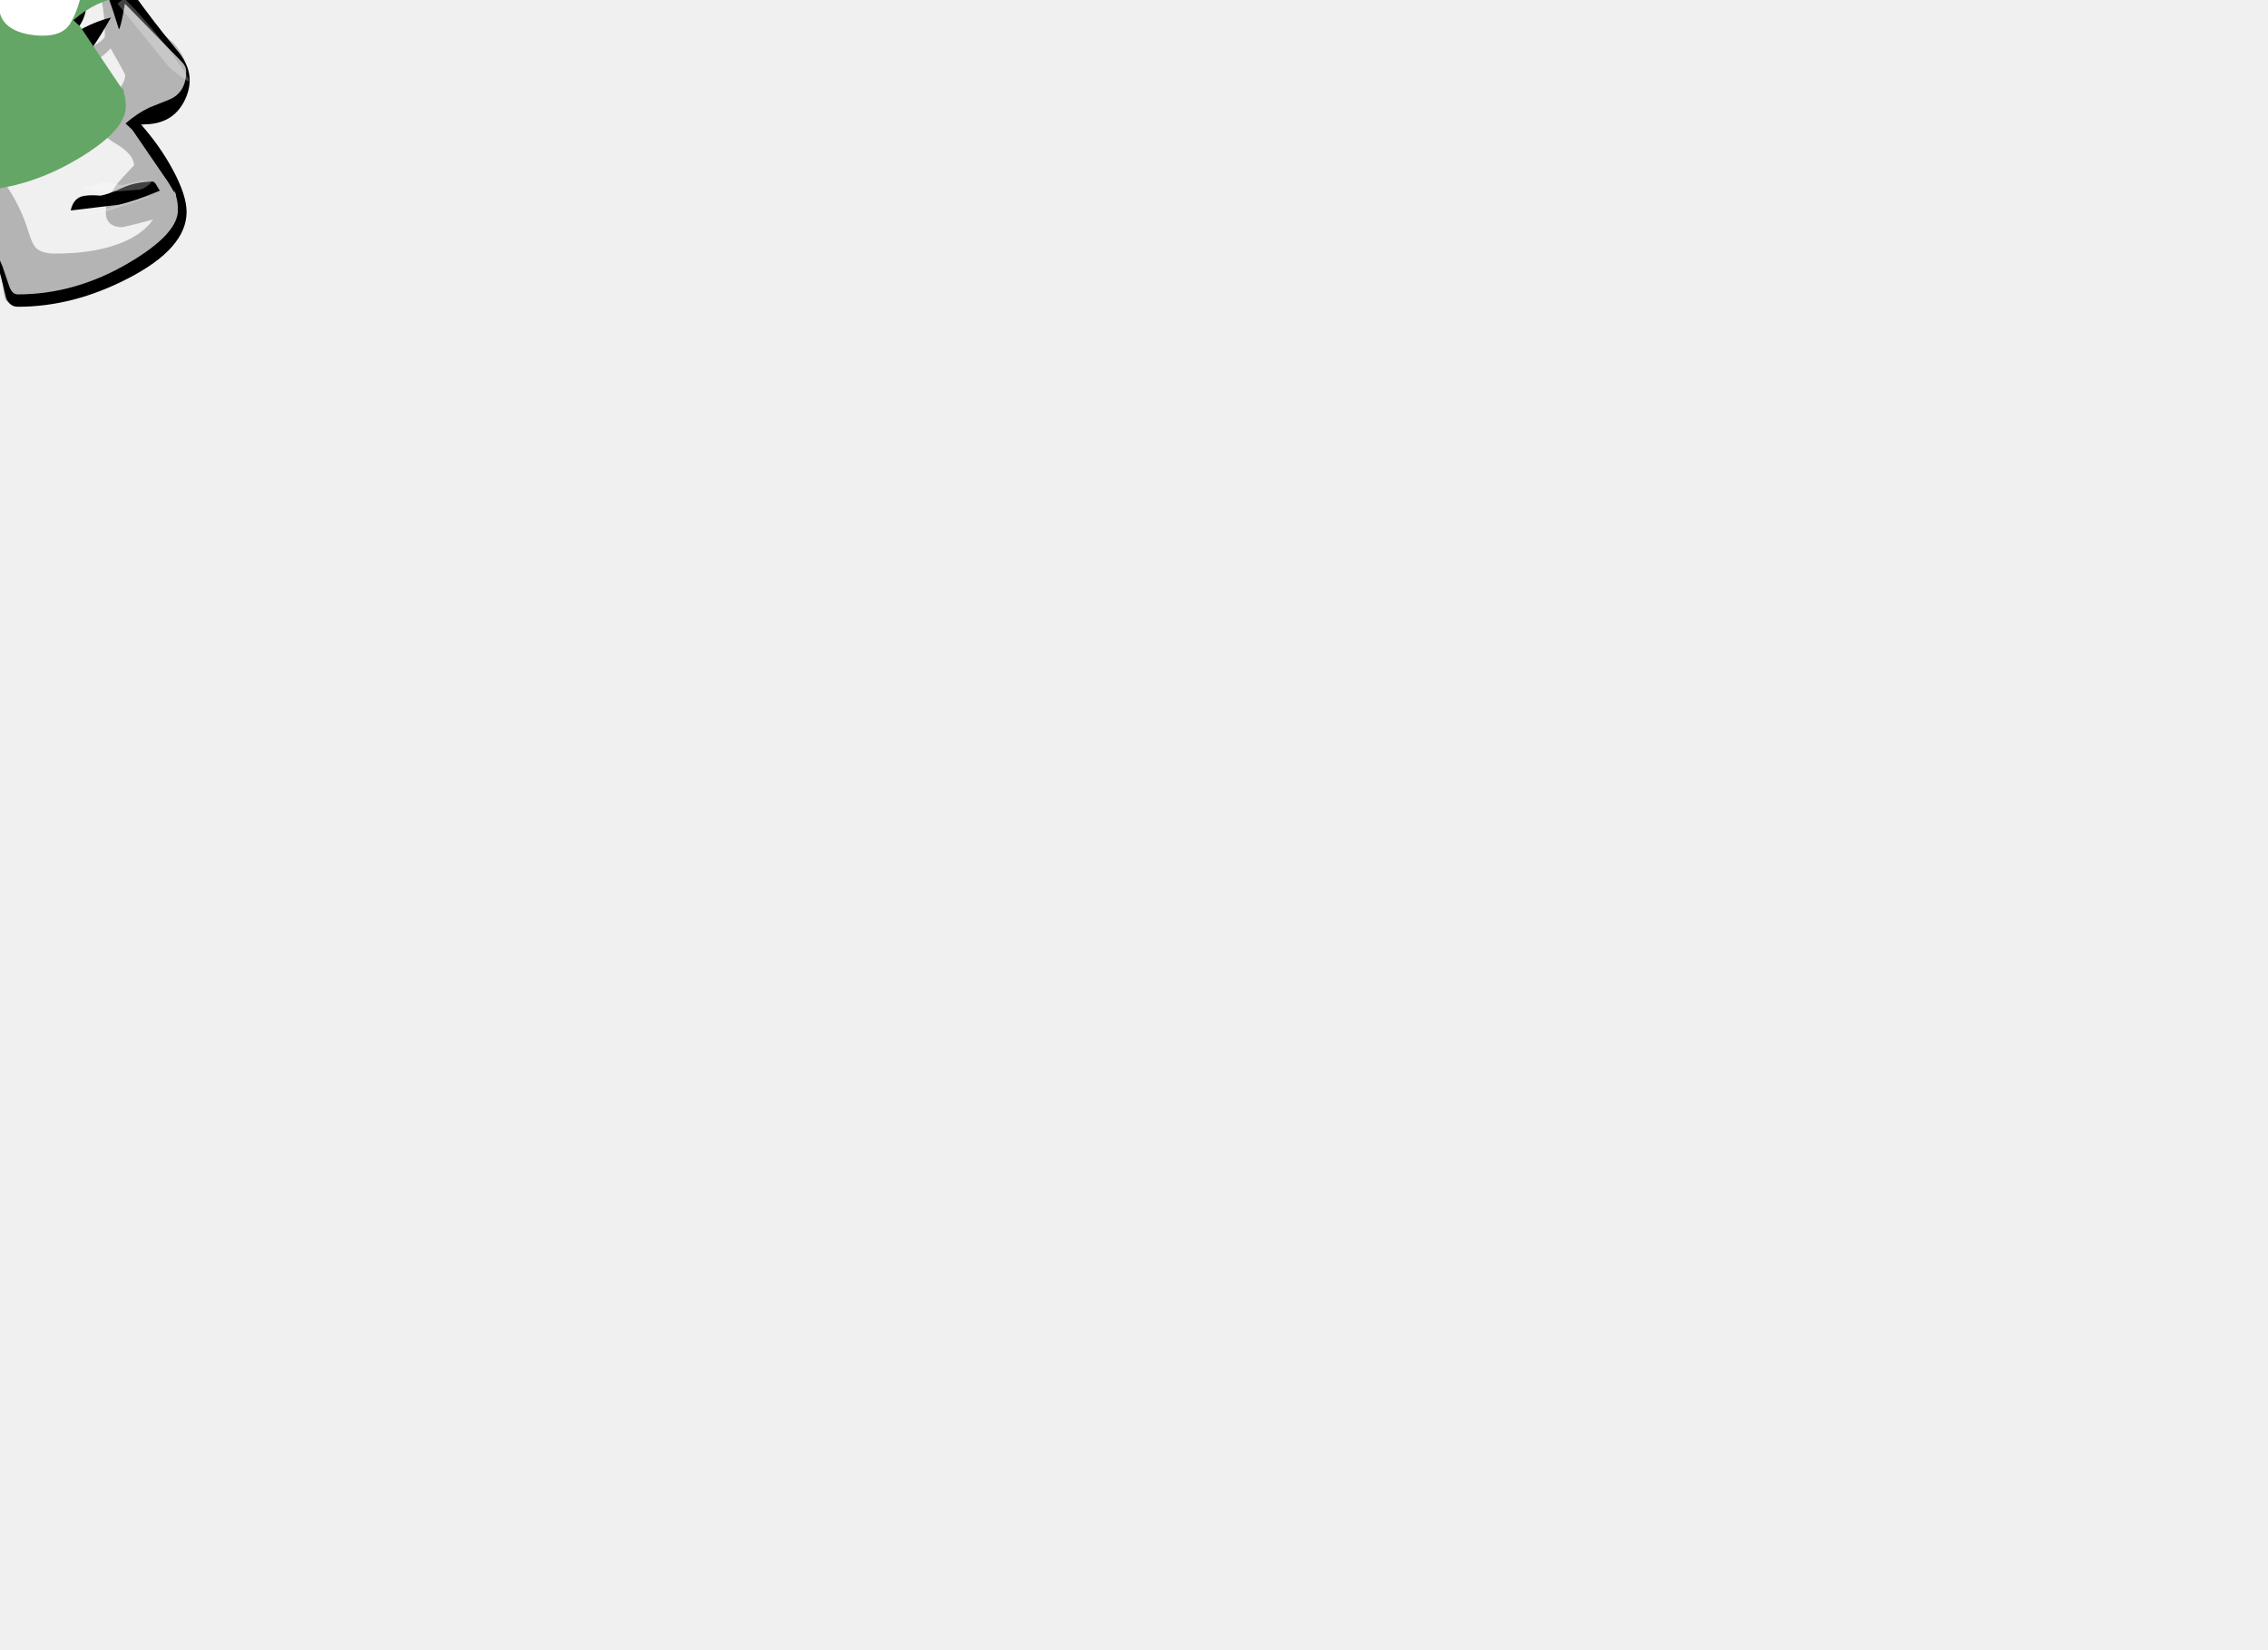
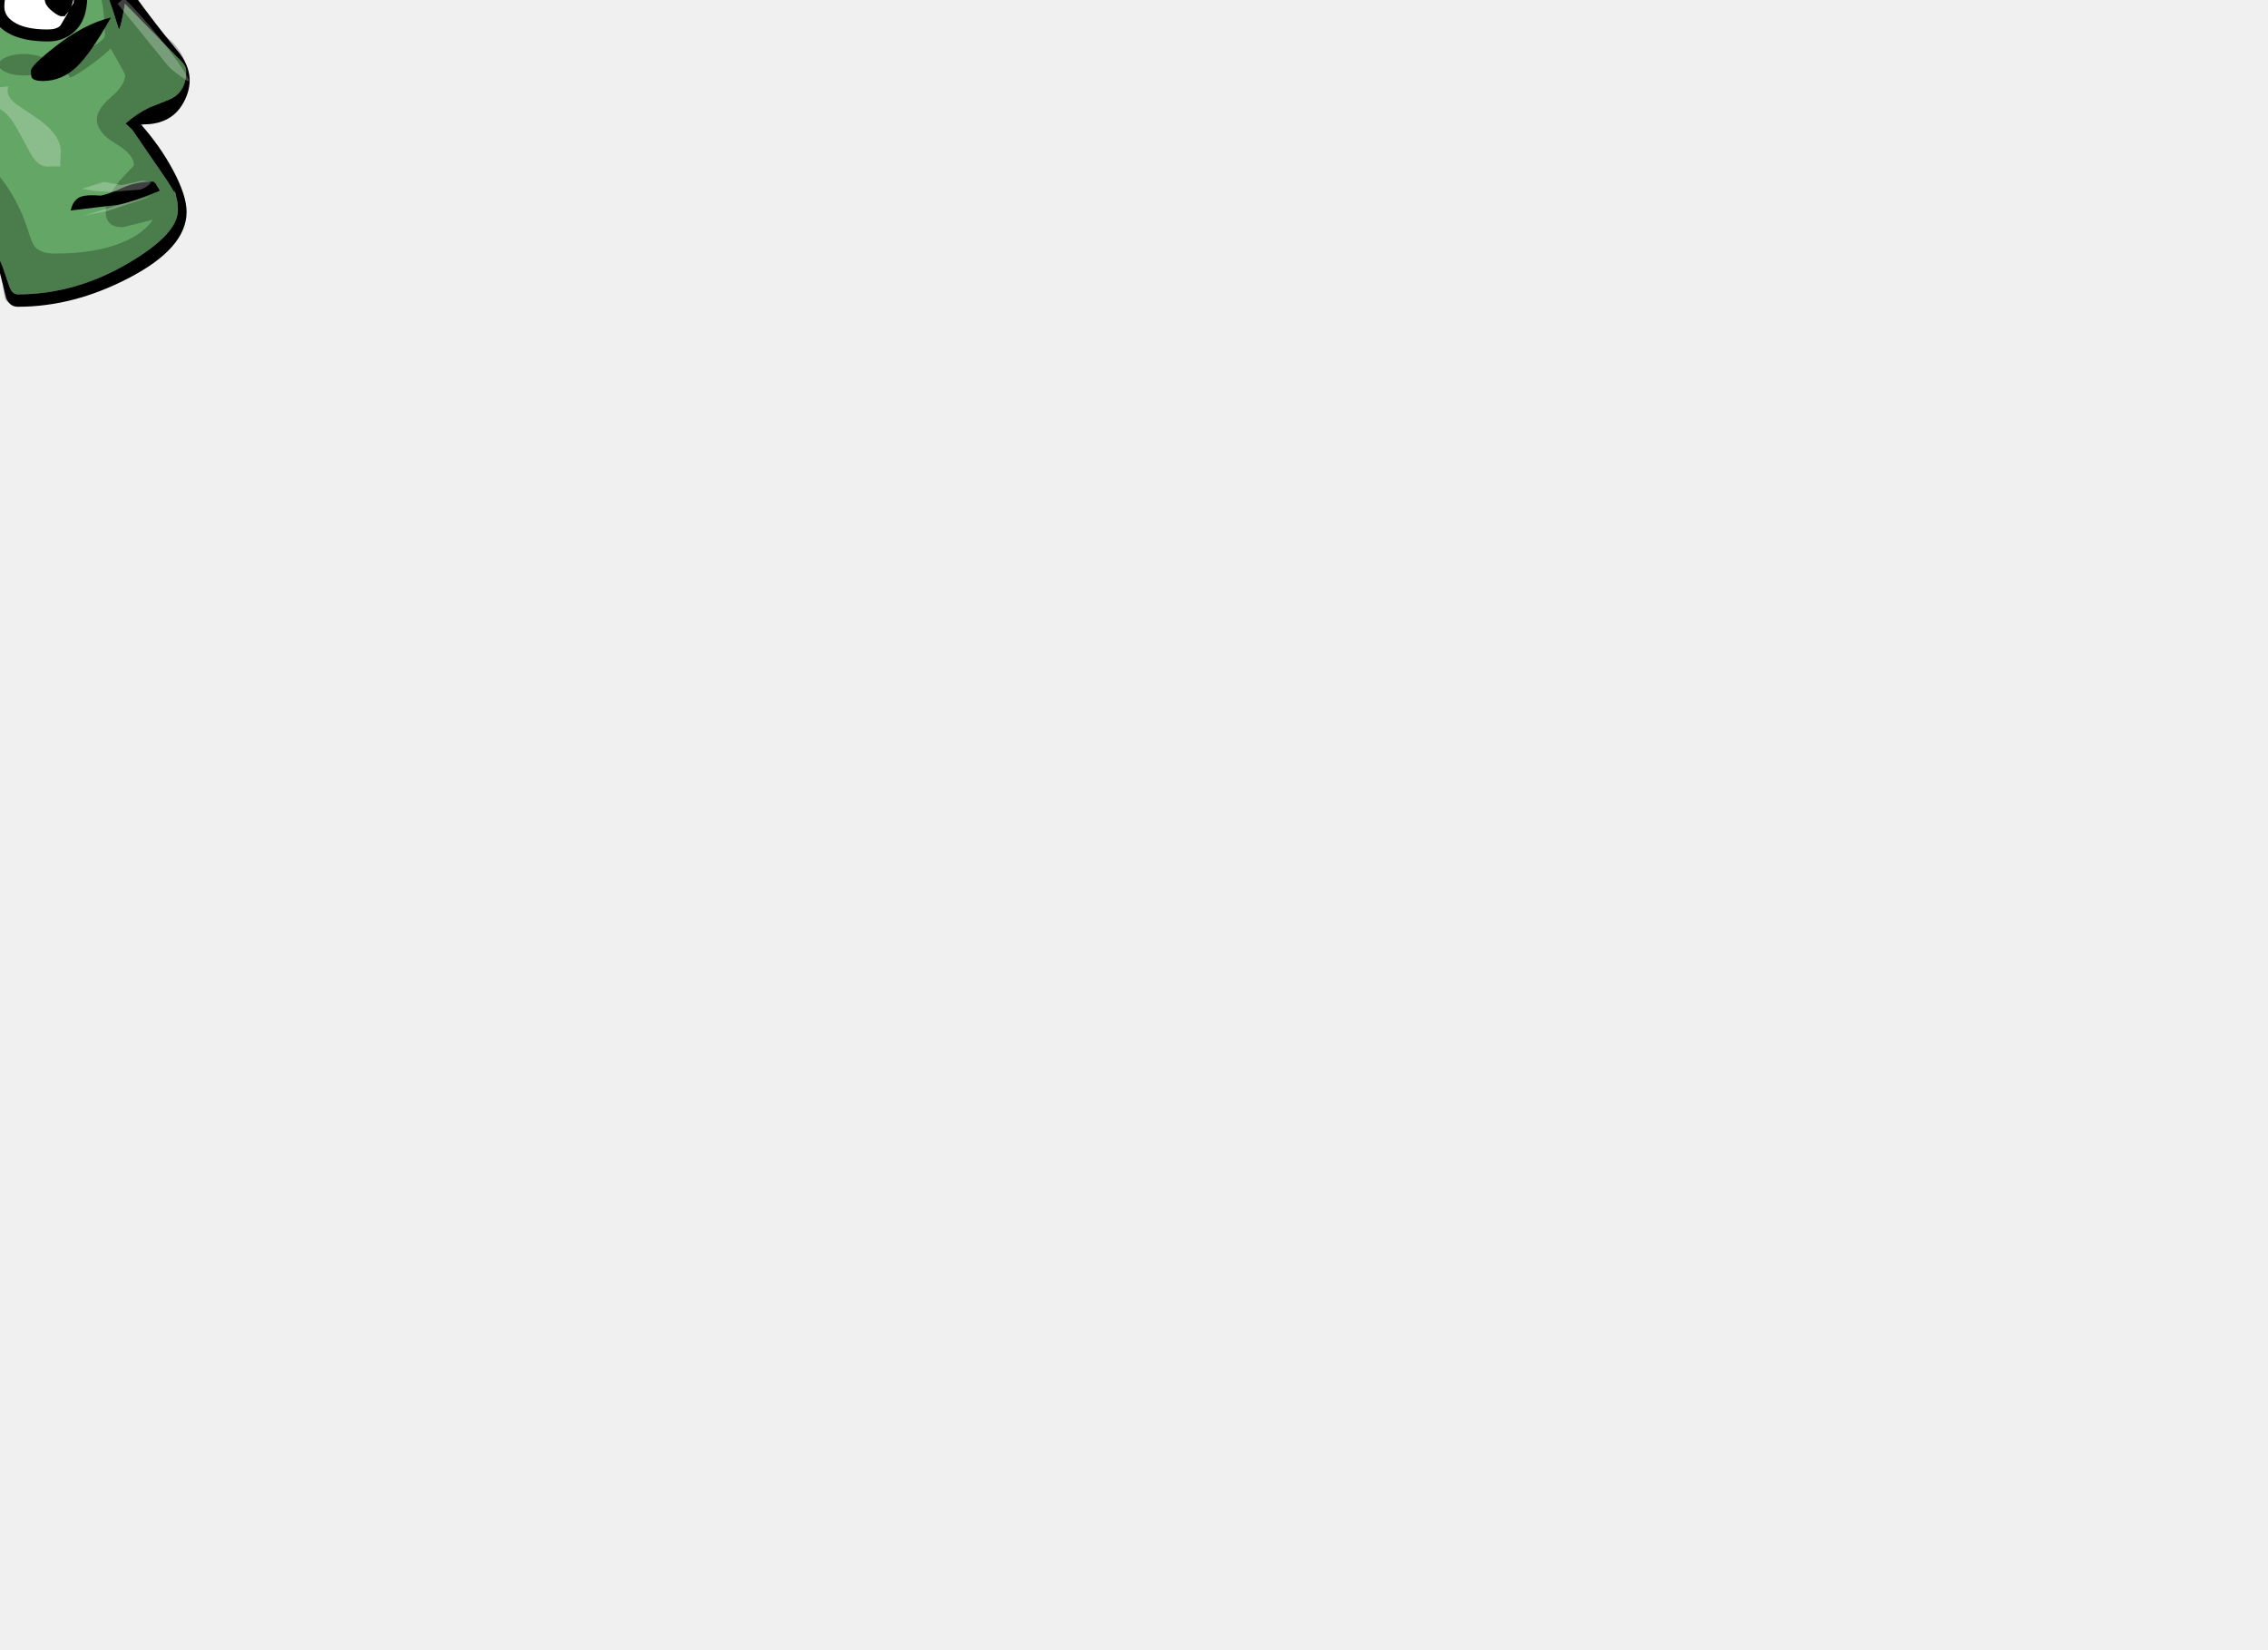
<svg xmlns="http://www.w3.org/2000/svg" xmlns:xlink="http://www.w3.org/1999/xlink" version="1.1" preserveAspectRatio="none" x="0px" y="0px" width="550px" height="400px" viewBox="0 0 550 400">
  <defs>
+     <g id="Parts_Heads_headColorMC_1_Layer1_0_FILL">
+       <path fill="#63A665" stroke="none" d=" M 107.9 94.1 Q 107.9 92.9 106.7 91.7 L 93.05 77.75 92.5 80.75 Q 91.95 83.45 91.6 84 85.75 64.8 79.65 57.35 75.25 52 69.7 52 64.5 52 59.3 53.25 54.4 54.4 53.3 55.7 53.9 56.1 40 65.35 L 36.95 67.3 Q 19.5 79.1 19.5 90.2 19.5 101.15 27.75 108.55 32.95 113.15 48.5 123.6 59.65 132.2 63.35 141.45 L 65.05 146.45 Q 65.75 148.25 67.05 148.25 81.05 148.25 94 140.6 105.9 133.6 105.9 127.8 105.9 125.9 105.45 124.45 L 105.4 123.95 105.05 123.1 105.05 123.3 105.05 123.55 103.55 121.05 94.85 108.35 93.2 106.8 Q 95.9 104.4 99.05 102.9 L 103.7 101.05 Q 107.9 99.35 107.9 94.1 Z" />
+     </g>
+     <g id="Parts_Heads_headColorMC2_1_Layer3_0_FILL">
+       <path fill="#FFFFFF" stroke="none" d=" M 72.65 85.5 Q 77.85 85.65 79.75 82.6 81.6 79.5 82.4 75.6 83.15 71.7 80.5 69.45 77.8 67.15 73.3 67.7 68.8 68.2 66.2 70.55 63.55 72.85 62.75 76.85 61.95 80.85 64.7 83.1 67.4 85.3 72.65 85.5 Z" />
+     </g>
    <g id="Parts_Heads_headsMC_1_Layer12_0_FILL">
      <path fill="#FFFFFF" stroke="none" d=" M 80.6 77.55 L 80.8 75.55 Q 80.644 76.492 80.35 77.5 L 80 78.45 80.6 77.55 M 79 69.2 Q 77.4 68.2 75.8 68.2 72.35 68.2 68.85 70.15 63.8 73 63.8 78.5 63.8 80.65 65.95 82.1 68.7 84 74.3 84 76.5 84 77.4 83.05 L 79.4 79.65 78.6 80.55 78.55 80.75 77.7 80.8 Q 76.95 80.8 75.4 79.55 73.6 78.1 73.6 76.7 73.6 74.45 76.3 73.15 77.7 72.5 79.15 72.25 80.15 72.25 80.95 73.05 80.972 73.493 80.95 73.95 L 81.05 73 Q 81.2 70.55 79 69.2 Z" />
    </g>
    <g id="Graphics_Symbol_808_0_Layer2_0_FILL">
      <path fill="#000000" stroke="none" d=" M 86.85 63.8 L 86.9 63.5 85.15 61 Q 81.05 55.3 78.3 52.9 74.95 50 71.6 50 56.6 50 43.25 60.1 L 34.25 67.05 Q 29.6 70.2 25.8 70.2 21.65 70.2 16.4 64.5 11.6 59.3 11.6 56.7 11.6 52.95 13 50.95 14.4 49.65 14.4 49.25 14.4 44.65 10.45 39.8 6.75 35.25 3.85 35.25 2.55 35.25 1.85 36.7 1.3 37.9 1.3 39.9 1.3 41.75 3.2 46.7 5.5 52.85 8.4 55.9 L 7.1 56.55 5.45 56.85 Q 1.55 56.85 -3.35 50.55 -7.85 44.85 -8.4 40.95 L -8.5 40.8 -9.8 43.8 Q -9.8 45.95 -5.8 50.2 -0.6 55.65 7.8 59.55 8.75 60 17.25 66.6 24.5 72.25 27.15 72.1 25.95 74.6 21.5 80 17.7 85.3 17.7 90.1 17.7 104.15 33.15 116.95 38.15 121.15 45.05 125.3 L 53.25 130.1 Q 60.8 134.85 62.95 143.9 L 64.25 149.15 Q 65.1 151.25 67.1 151.25 80.55 151.25 93.85 144.35 108 137.05 108 128.25 108 124.25 104.7 118.1 101.6 112.3 96.9 107 104.7 107.3 107.65 100.95 110.6 94.65 105.6 88.95 100.4 82.65 94.95 75.1 L 92.85 75.35 91.85 75.25 91.75 76.4 92 76.7 91.55 76.55 91 76.6 90.15 76.5 90 75.45 89.2 73.55 89.7 74.1 89.5 73.65 Q 89.2 73.05 89.15 72.2 L 88.25 69.5 86.85 63.8 M 91.6 84 Q 91.95 83.45 92.5 80.75 L 93.05 77.75 106.7 91.7 Q 107.9 92.9 107.9 94.1 107.9 99.35 103.7 101.05 L 99.05 102.9 Q 95.9 104.4 93.2 106.8 L 94.85 108.35 103.55 121.05 105.05 123.55 105.05 123.3 105.05 123.1 105.4 123.95 105.45 124.45 Q 105.9 125.9 105.9 127.8 105.9 133.6 94 140.6 81.05 148.25 67.05 148.25 65.75 148.25 65.05 146.45 L 63.35 141.45 Q 59.65 132.2 48.5 123.6 32.95 113.15 27.75 108.55 19.5 101.15 19.5 90.2 19.5 79.1 36.95 67.3 L 40 65.35 Q 53.9 56.1 53.3 55.7 54.4 54.4 59.3 53.25 64.5 52 69.7 52 75.25 52 79.65 57.35 85.75 64.8 91.6 84 M 6.25 48.1 Q 4.3 44.55 3.55 38.2 L 5.8 38.05 Q 12.2 38.05 12.2 48.8 12.2 50.3 11.8 51.1 L 9.9 54.4 6.25 48.1 M 99.95 120.9 Q 95.85 120.9 92.7 122.3 88.8 124.05 87.15 124.3 84.65 124.1 83.2 124.35 80.55 124.75 79.9 127.9 L 91.55 126.5 Q 95.1 125.75 101.5 123.1 L 100.45 121.35 99.95 120.9 M 83.9 76.05 Q 83.9 71.65 82.45 69.1 80.6 65.95 76.75 65.95 68.8 65.95 64.15 71.5 60.8 75.45 60.8 78.5 60.8 82.6 64.6 84.8 68.2 86.9 74.4 86.9 77.9 86.9 80.4 84.85 83.9 82 83.9 76.05 M 75.8 68.2 Q 77.4 68.2 79 69.2 81.2 70.55 81.05 73 L 80.6 77.55 80 78.45 80.35 77.5 Q 81.05 75.1 80.95 73.05 80.15 72.25 79.15 72.25 77.7 72.5 76.3 73.15 73.6 74.45 73.6 76.7 73.6 78.1 75.4 79.55 76.95 80.8 77.7 80.8 L 78.55 80.75 78.6 80.55 79.4 79.65 77.4 83.05 Q 76.5 84 74.3 84 68.7 84 65.95 82.1 63.8 80.65 63.8 78.5 63.8 73 68.85 70.15 72.35 68.2 75.8 68.2 M 81.3 93.1 Q 84.7 89.9 89.65 81.1 83.05 82.7 76.15 88.15 70.25 92.75 70.25 94.05 70.25 95.3 70.45 95.65 71 96.5 73.1 96.5 77.7 96.5 81.3 93.1 Z" />
    </g>
    <g id="Graphics_Symbol_808_0_Layer1_0_FILL">
      <path fill="#000000" fill-opacity="0.251" stroke="none" d=" M 89.4 73.75 Q 87.7 68.3 82.6 59.5 77.45 50.65 66.85 51.3 56.2 51.95 52.35 55.15 L 45.5 60.7 Q 43 62.55 40.6 63 L 40.75 62.45 Q 29.9 68.1 23.85 77 18.65 84.6 18.65 91.65 18.65 95.7 20.6 100.1 22.1 103.5 23.45 104.85 L 25.7 107.9 Q 27.3 110.1 34.15 116.15 L 46.55 125.05 Q 57.95 133.1 60.5 137.05 63 140.95 63.35 145.15 63.7 149.3 64.3 149.85 65.1 150.5 67 150.5 70.3 150.5 76.85 148.65 83.85 146.75 90.4 143.8 107.5 136.15 107.5 128.6 107.5 125.15 103.55 119 97.85 110.05 96.75 107.7 L 103.95 102.45 Q 108.45 98.95 108.45 96.65 108.45 91.05 104.65 87.15 98.3 81.6 93.15 75.95 L 92.5 77.15 Q 92.05 77.75 91.15 77.75 90.65 77.75 89.4 73.75 M 85.1 92.35 Q 88.9 89.55 89.55 88.55 93.1 94.7 93.1 95.1 93.1 97.45 89.7 100.4 86.25 103.35 86.25 105.7 86.25 109.05 90.75 111.65 95.25 114.3 95.25 116.95 L 91.85 120.6 Q 88.4 124.7 88.4 128.2 88.4 131.95 92.45 131.95 L 95.65 131.2 99.85 130.1 Q 97.7 133.3 92.9 135.45 86.25 138.35 76.15 138.35 72.75 138.35 71.4 136.9 70.5 135.95 69.5 132.6 66.55 123.15 59.1 115.6 55.15 111.6 49.3 109.05 L 39.75 105.5 Q 34.7 103.6 32.55 101.1 29.7 97.85 29.7 91.9 29.7 84.45 46.85 71.65 63.85 59 73.35 59 79.9 59 84.25 67.6 88.2 75.45 88.2 85.55 88.2 86.55 83.5 89.2 78.75 91.9 78.75 93.75 78.75 94.4 79 94.75 L 79.8 95.65 Q 81.2 95.2 85.1 92.35 M 68.55 89.95 Q 66.05 89.95 64.3 90.7 62.5 91.45 62.5 92.55 62.5 93.65 64.3 94.4 66.05 95.15 68.55 95.15 71.05 95.15 72.85 94.4 74.6 93.65 74.6 92.55 74.6 91.45 72.85 90.7 71.05 89.95 68.55 89.95 Z" />
    </g>
    <g id="Graphics_Symbol_808_0_Layer0_0_FILL">
      <path fill="#FFFFFF" fill-opacity="0.251" stroke="none" d=" M 99.4 124.5 Q 98.3 124.5 83.95 128.85 L 83 129.15 88.75 128.05 99.4 124.5 M 87.95 120.95 L 82.65 122.65 86 123.2 89.5 123.4 96.65 122.85 Q 98.05 122.5 99.2 121.35 L 99.35 120.95 97.3 120.65 92.2 121.75 87.95 120.95 M 65 97.8 Q 62.05 97.9 60.15 98.65 58 99.5 58 101 58 102.2 60.1 102.4 63.05 102.75 65.35 105.65 66.4 107 69.8 113.45 71.75 117.25 74.2 117.25 L 77.35 117.2 77.5 113.55 Q 77.5 109.3 71.05 105.05 L 66.6 102.05 Q 64.6 100.4 64.6 99 64.6 97.8 65 97.8 M 56.15 77.1 L 56.15 77 55.4 76.95 Q 52.7 76.95 47.75 82 43.4 86.45 40.15 91.65 43.75 94.4 49.8 87.6 55.2 81.6 56.15 77.1 M 92.85 76.4 L 91.25 77.75 103.65 93 Q 104.6 94.05 108.25 96.55 L 108.6 96.4 Q 108.25 94.9 103.75 89 98.55 82.15 92.85 76.4 Z" />
    </g>
-     <g id="Parts_Heads_headColorMC_1_Layer1_0_FILL">
-       <path fill="#63A665" stroke="none" d=" M 107.9 94.1 Q 107.9 92.9 106.7 91.7 L 93.05 77.75 92.5 80.75 Q 91.95 83.45 91.6 84 85.75 64.8 79.65 57.35 75.25 52 69.7 52 64.5 52 59.3 53.25 54.4 54.4 53.3 55.7 53.9 56.1 40 65.35 L 36.95 67.3 Q 19.5 79.1 19.5 90.2 19.5 101.15 27.75 108.55 32.95 113.15 48.5 123.6 59.65 132.2 63.35 141.45 L 65.05 146.45 Q 65.75 148.25 67.05 148.25 81.05 148.25 94 140.6 105.9 133.6 105.9 127.8 105.9 125.9 105.45 124.45 L 105.4 123.95 105.05 123.1 105.05 123.55 94.85 108.35 93.2 106.8 Q 95.9 104.4 99.05 102.9 L 103.7 101.05 Q 107.9 99.35 107.9 94.1 Z" />
+   </defs>
+   <g transform="matrix( 1, 0, 0, 1, -62.75,-76.85) ">
+     <g transform="matrix( 1, 0, 0, 1, 0,0) ">
+       <use xlink:href="#Parts_Heads_headColorMC_1_Layer1_0_FILL" />
    </g>
-     <g id="Parts_Heads_headColorMC2_1_Layer3_0_FILL">
-       <path fill="#FFFFFF" stroke="none" d=" M 80.5 69.45 Q 77.8 67.15 73.3 67.7 68.8 68.2 66.2 70.55 63.55 72.85 62.75 76.85 61.95 80.85 64.7 83.1 67.4 85.3 72.65 85.5 77.85 85.65 79.75 82.6 81.6 79.5 82.4 75.6 83.15 71.7 80.5 69.45 Z" />
+   </g>
+   <g transform="matrix( 1, 0, 0, 1, -62.75,-76.85) ">
+     <g transform="matrix( 1, 0, 0, 1, 0,0) ">
+       <use xlink:href="#Parts_Heads_headColorMC2_1_Layer3_0_FILL" />
    </g>
-   </defs>
+   </g>
  <g transform="matrix( 1, 0, 0, 1, -62.75,-76.85) ">
    <g transform="matrix( 1, 0, 0, 1, 0,0) ">
      <use xlink:href="#Parts_Heads_headsMC_1_Layer12_0_FILL" />
    </g>
    <g transform="matrix( 1, 0, 0, 1, 0,0) ">
      <g transform="matrix( 1, 0, 0, 1, 0,0) ">
        <use xlink:href="#Graphics_Symbol_808_0_Layer2_0_FILL" />
      </g>
      <g transform="matrix( 1, 0, 0, 1, 0,0) ">
        <use xlink:href="#Graphics_Symbol_808_0_Layer1_0_FILL" />
      </g>
      <g transform="matrix( 1, 0, 0, 1, 0,0) ">
        <use xlink:href="#Graphics_Symbol_808_0_Layer0_0_FILL" />
      </g>
    </g>
    <g id="hat1" transform="matrix( 0.9839172, -0.175293, 0.175293, 0.9839172, 45.2,78.25) ">
      <g id="colorMC" transform="matrix( 0.9999847, 0, 0, 0.9999847, 0,0) " />
      <g id="colorMC2" transform="matrix( 1, 0, 0, 1, 0,0) " />
    </g>
    <g id="hat2" transform="matrix( 0.9733734, -0.2247314, 0.2247314, 0.9733734, 38,60.6) ">
      <g id="colorMC_FL" transform="matrix( 0.9999847, 0, 0, 0.9999847, 0,0) " />
      <g id="colorMC2_FL" transform="matrix( 1, 0, 0, 1, 0,0) " />
    </g>
    <g id="hat3" transform="matrix( 0.9602661, -0.2753754, 0.2753754, 0.9602661, 26,48.4) ">
      <g id="colorMC_FL_FL" transform="matrix( 0.9999847, 0, 0, 0.9999847, 0,0) " />
      <g id="colorMC2_FL_FL" transform="matrix( 1, 0, 0, 1, 0,0) " />
    </g>
    <g id="hat4" transform="matrix( 0.9445801, -0.3252411, 0.3252411, 0.9445801, 18.85,34.5) ">
      <g id="colorMC_FL_FL_FL" transform="matrix( 0.9999847, 0, 0, 0.9999847, 0,0) " />
      <g id="colorMC2_FL_FL_FL" transform="matrix( 1, 0, 0, 1, 0,0) " />
    </g>
  </g>
-   <g transform="matrix( 1, 0, 0, 1, -75.4,-101.9) ">
-     <g transform="matrix( 1, 0, 0, 1, 0,0) ">
-       <use xlink:href="#Parts_Heads_headColorMC_1_Layer1_0_FILL" />
-     </g>
-   </g>
-   <g transform="matrix( 1, 0, 0, 1, -62.75,-76.85) ">
-     <g transform="matrix( 1, 0, 0, 1, 0,0) ">
-       <use xlink:href="#Parts_Heads_headColorMC2_1_Layer3_0_FILL" />
-     </g>
-   </g>
</svg>
